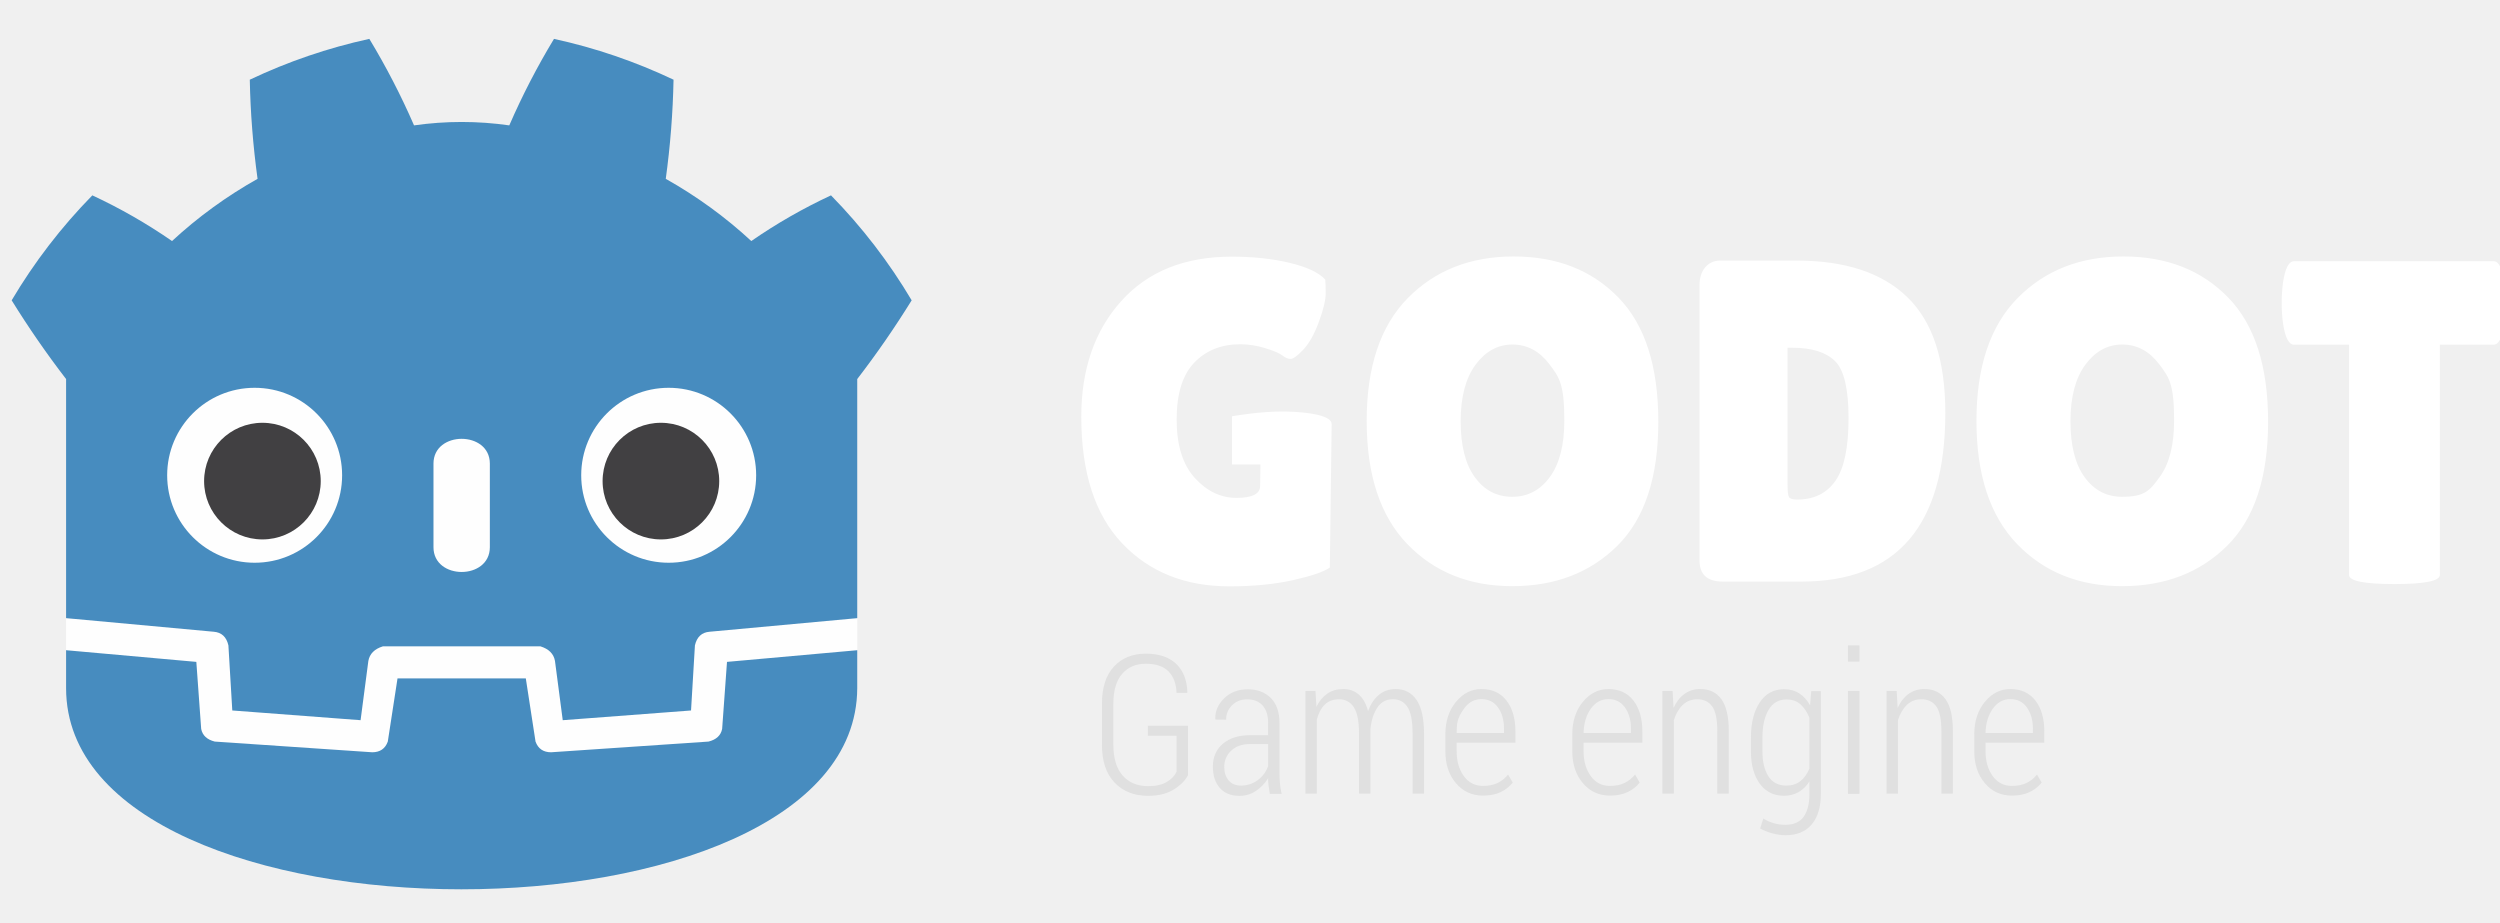
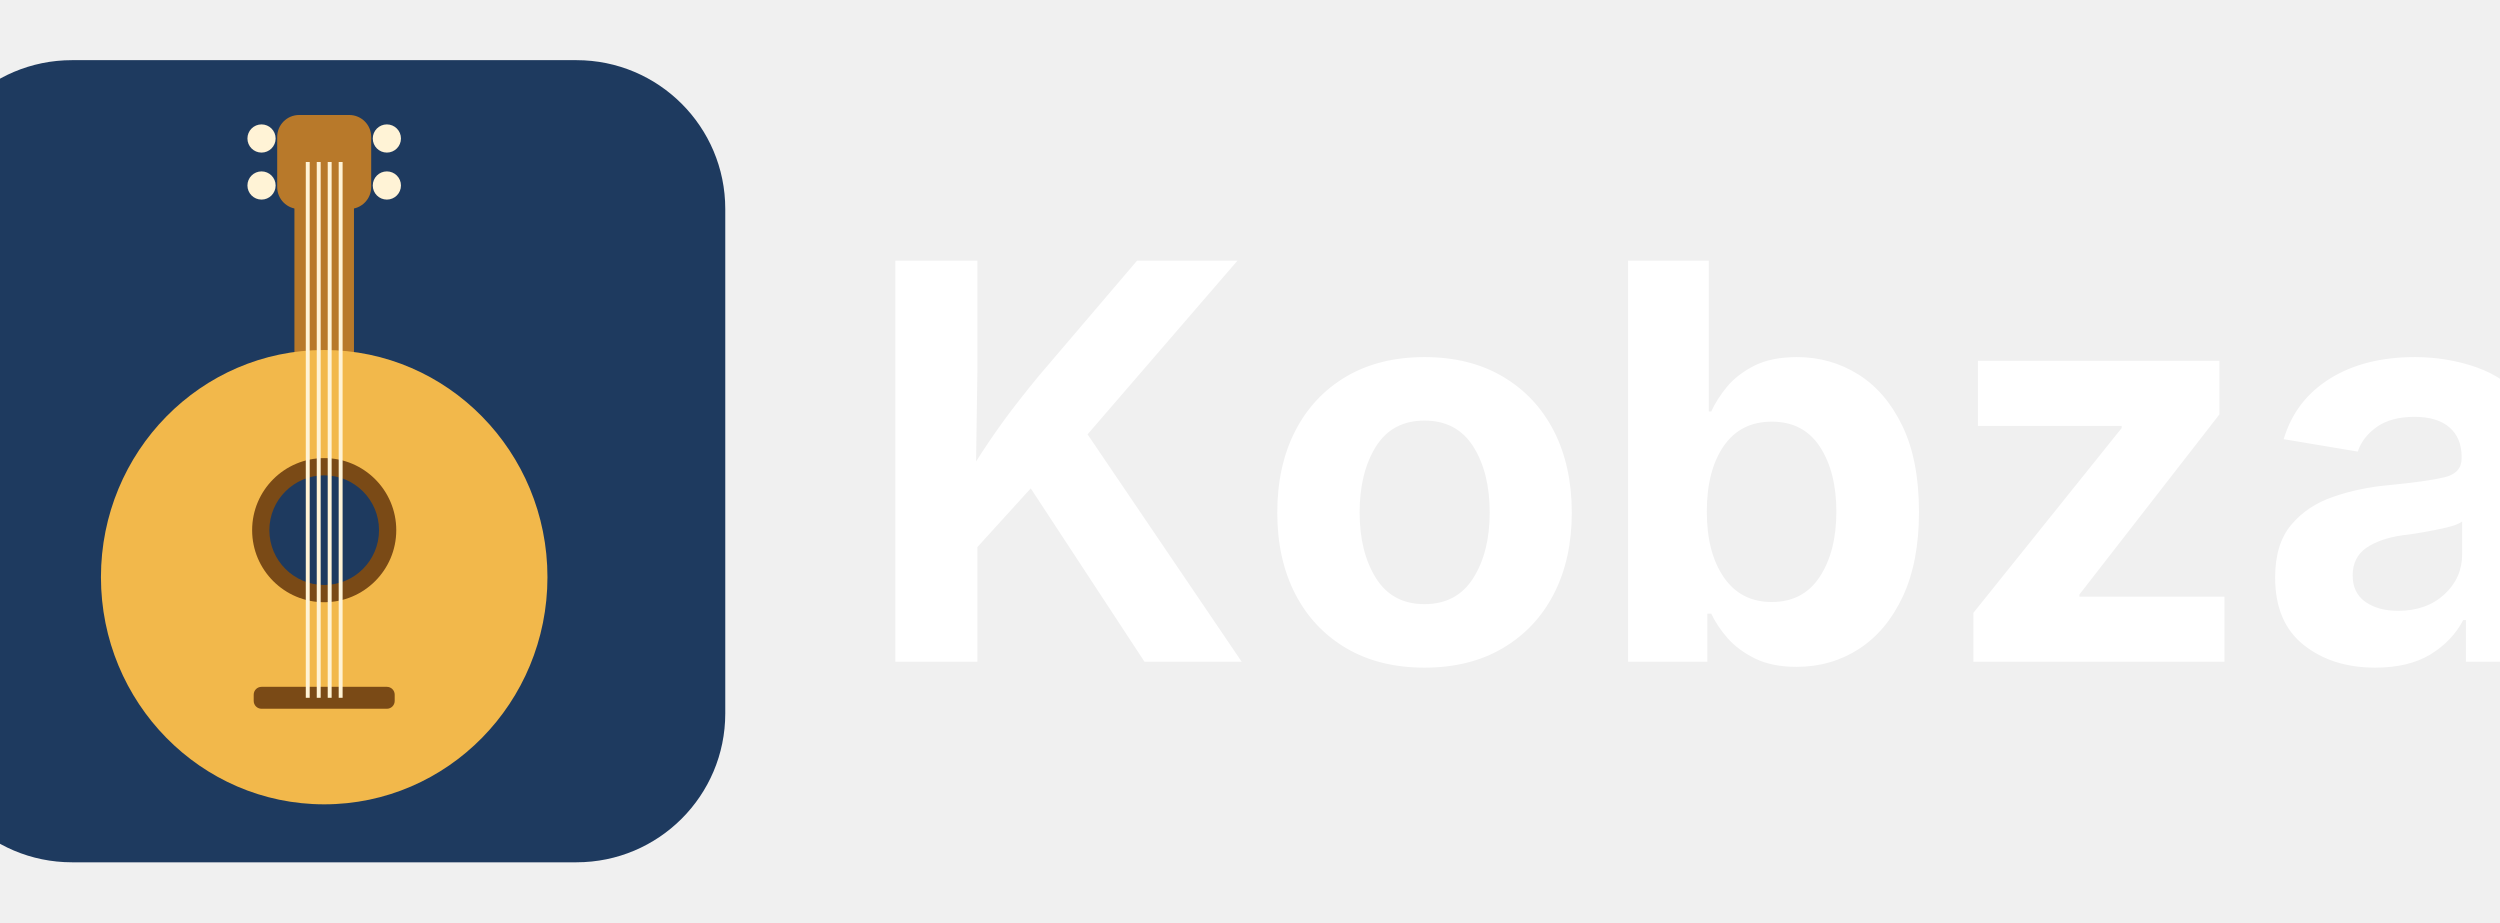
<svg xmlns="http://www.w3.org/2000/svg" width="187" height="69">
-   <path fill="#fff" d="M96.116 30.781c-1.847-.029-3.96.356-3.96.356v3.605h2.125l-.024 1.606q0 .893-1.767.894-1.767-.001-3.12-1.493-1.358-1.495-1.356-4.372 0-2.884 1.32-4.255 1.32-1.372 3.448-1.372a6.3 6.3 0 0 1 1.852.292q.96.291 1.287.546c.217.176.422.258.618.258q.29.002.94-.685.654-.687 1.169-2.074c.342-.929.514-1.64.514-2.145 0-.501-.011-.847-.034-1.029q-.72-.788-2.66-1.252-1.936-.464-4.338-.463-5.282 0-8.265 3.327-2.986 3.328-2.985 8.644 0 6.244 3.051 9.467 3.055 3.224 8.028 3.223 2.674 0 4.75-.463 2.075-.462 2.762-.943l.137-10.734c0-.623-1.646-.906-3.492-.938m17.018-5.01q-1.645 0-2.762 1.509-1.114 1.509-1.114 4.234 0 2.73 1.064 4.186 1.063 1.46 2.795 1.46t2.812-1.478q1.081-1.473 1.082-4.218c.001-2.745-.373-3.237-1.116-4.22q-1.114-1.473-2.761-1.473m-.017 18.074q-4.819 0-7.856-3.153-3.033-3.156-3.033-9.21 0-6.056 3.068-9.178 3.07-3.12 7.924-3.12 4.854-.002 7.837 3.072c1.991 2.045 2.985 5.146 2.985 9.294q0 6.224-3.053 9.263-3.053 3.032-7.872 3.032M133.71 26.01v10.26q0 .717.104.907.103.189.616.189 1.888 0 2.865-1.408.978-1.404.976-4.68-.001-3.278-1.01-4.27-1.013-.996-3.208-.998zm-6.585 15.917V21.348q-.001-.858.43-1.359.427-.496 1.114-.497h5.728q5.454.001 8.281 2.747 2.832 2.742 2.832 8.642 0 12.622-10.772 12.622h-5.864q-1.749.001-1.75-1.577m31.623-16.155q-1.648 0-2.763 1.509-1.113 1.509-1.113 4.234 0 2.73 1.063 4.186 1.062 1.46 2.795 1.46c1.733 0 2.093-.492 2.813-1.478q1.08-1.473 1.081-4.218c.001-2.745-.372-3.237-1.115-4.22q-1.114-1.473-2.761-1.473m-.018 18.074q-4.819 0-7.854-3.153-3.036-3.156-3.036-9.21 0-6.056 3.069-9.178 3.07-3.12 7.925-3.12 4.853-.002 7.837 3.072c1.99 2.045 2.984 5.146 2.984 9.294q0 6.224-3.053 9.263-3.053 3.032-7.872 3.032m23.773-.842c0 .454-1.13.685-3.395.685q-3.396-.001-3.397-.685v-17.22h-4.115q-.584.001-.823-1.58a11 11 0 0 1-.101-1.542q-.001-.787.1-1.543c.16-1.05.435-1.58.824-1.58h14.92q.584.002.825 1.58a11.6 11.6 0 0 1 0 3.086q-.242 1.58-.824 1.579h-4.014z" />
-   <path fill="#e0e0e0" d="M88.866 57.973q-.284.585-1.048 1.069-.764.486-1.942.486-1.554.002-2.503-.987-.946-.983-.947-2.833v-3.073q0-1.808.895-2.776c.596-.64 1.395-.966 2.392-.966q1.462.002 2.265.764.8.765.837 2.128l-.013.04h-.796q-.041-1.042-.61-1.612-.568-.565-1.683-.566-1.128 0-1.782.765-.652.762-.651 2.215v3.091q0 1.507.702 2.3.701.785 1.894.785.873.001 1.398-.313.526-.312.732-.763v-2.692h-2.144v-.748h3.004zm3.95.789q.708.001 1.26-.406.55-.41.777-1.04v-1.661H93.49q-.87 0-1.393.493a1.6 1.6 0 0 0-.522 1.22q0 .616.327 1.006.327.389.915.388m2.165.62a20 20 0 0 1-.097-.652 4 4 0 0 1-.03-.518 3 3 0 0 1-.906.945q-.555.374-1.238.373-.952 0-1.47-.591-.517-.594-.518-1.603 0-1.07.751-1.707.753-.636 2.038-.636h1.342v-.943q-.001-.815-.41-1.28-.415-.457-1.152-.459-.687 0-1.133.441a1.46 1.46 0 0 0-.442 1.078l-.797-.007-.014-.042q-.033-.865.659-1.544.69-.678 1.77-.677 1.064 0 1.719.646.65.653.651 1.86v3.767q0 .412.037.795a5 5 0 0 0 .127.753zm3.415-7.698.072 1.191a2.46 2.46 0 0 1 .808-.989q.505-.345 1.186-.345.697 0 1.17.408.475.408.697 1.237.284-.766.805-1.207.524-.438 1.259-.438 1.01 0 1.566.818.557.819.557 2.518v4.485h-.857v-4.5q-.001-1.413-.384-1.987-.383-.573-1.093-.574-.745-.002-1.165.637-.417.639-.511 1.605v4.82h-.853v-4.497q0-1.381-.393-1.97a1.25 1.25 0 0 0-1.096-.59q-.674.001-1.083.409t-.585 1.119v5.528h-.853v-7.679zm12.414.61q-.801 0-1.317.73c-.516.73-.522 1.089-.536 1.805h3.542v-.328q0-.952-.446-1.58-.449-.628-1.243-.627m.12 7.218q-1.24 0-2.03-.933-.787-.931-.787-2.382V54.92q0-1.454.79-2.42.792-.96 1.907-.959 1.206 0 1.872.858.67.86.67 2.31v.842h-4.395v.639q0 1.115.532 1.856.534.741 1.442.74.631 0 1.09-.22a2.25 2.25 0 0 0 .783-.632l.349.604a2.5 2.5 0 0 1-.9.708q-.548.264-1.322.265m9.375-7.218q-.804 0-1.32.73-.512.73-.535 1.805h3.543V54.5q0-.952-.447-1.58-.446-.629-1.241-.627m.12 7.218q-1.243 0-2.03-.933-.79-.932-.79-2.382V54.92q.001-1.454.79-2.42.794-.96 1.91-.959 1.205 0 1.872.858.668.86.668 2.31v.842h-4.395v.639q0 1.115.535 1.856.53.741 1.44.74.632 0 1.088-.22a2.3 2.3 0 0 0 .787-.632l.347.604a2.5 2.5 0 0 1-.9.708q-.548.264-1.322.265m4.684-7.828.07 1.269q.306-.677.814-1.044a1.97 1.97 0 0 1 1.19-.368q1.028 0 1.576.763.552.764.551 2.374v4.684h-.858v-4.677q0-1.314-.384-1.845-.382-.534-1.113-.533-.655-.001-1.095.43-.441.426-.66 1.144v5.481h-.852v-7.678zm6.72 4.523q0 1.17.447 1.86.445.697 1.348.696.617.001 1.044-.335.424-.338.673-.935V53.69q-.24-.614-.655-.994-.415-.376-1.047-.377-.902 0-1.355.786-.456.79-.455 2.053zm-.86-1.05q0-1.631.66-2.62.659-.984 1.825-.984c.43 0 .81.105 1.132.316.324.207.592.51.807.895l.083-1.068h.723v7.686q0 1.475-.686 2.286c-.46.537-1.111.81-1.953.81q-.454-.001-.976-.14a4 4 0 0 1-.927-.365l.236-.748a2.9 2.9 0 0 0 .774.347 3 3 0 0 0 .879.124q.916 0 1.355-.587.44-.592.44-1.727v-.93a2.3 2.3 0 0 1-.802.795 2.15 2.15 0 0 1-1.1.276q-1.157 0-1.813-.906-.657-.905-.658-2.41zm8.12 4.226h-.862v-7.7h.862zm0-9.892h-.862v-1.213h.862zm2.782 2.193.07 1.269q.307-.677.813-1.044a2 2 0 0 1 1.19-.368q1.03 0 1.58.763.55.764.549 2.374v4.684h-.858v-4.677q0-1.314-.384-1.845-.383-.534-1.114-.533-.654-.001-1.093.43-.441.426-.66 1.144v5.481h-.853v-7.678zm8.499.61q-.804 0-1.317.73-.514.73-.537 1.805h3.543V54.5q0-.952-.446-1.58-.447-.629-1.243-.627m.122 7.218q-1.245 0-2.03-.933-.789-.932-.788-2.382V54.92q0-1.454.79-2.42.792-.96 1.906-.959 1.207 0 1.875.858.666.86.667 2.31v.842h-4.396v.639q.002 1.115.534 1.856.531.741 1.442.74.63 0 1.087-.22a2.25 2.25 0 0 0 .787-.632l.348.604a2.5 2.5 0 0 1-.9.708q-.548.264-1.322.265" />
-   <g fill="#fefefe" transform="translate(-2.69 -2.69)scale(.0727)">
-     <path d="M105 673v33q407 354 814 0v-33z" />
-     <path fill="#478cbf" d="m105 673 152 14q12 1 15 14l4 67 132 10 8-61q2-11 15-15h162q13 4 15 15l8 61 132-10 4-67q3-13 15-14l152-14V427q30-39 56-81-35-59-83-108-43 20-82 47-40-37-88-64 7-51 8-102-59-28-123-42-26 43-46 89-49-7-98 0-20-46-46-89-64 14-123 42 1 51 8 102-48 27-88 64-39-27-82-47-48 49-83 108 26 42 56 81zm0 33v39c0 276 813 276 814 0v-39l-134 12-5 69q-2 10-14 13l-162 11q-12 0-16-11l-10-65H446l-10 65q-4 11-16 11l-162-11q-12-3-14-13l-5-69z" />
-     <path d="M483 600c0 34 58 34 58 0v-86c0-34-58-34-58 0z" />
-     <circle cx="725" cy="526" r="90" />
-     <circle cx="299" cy="526" r="90" />
+   <g transform="translate(-5.75 4.5)scale(0.0585938)">
+     <rect width="1024" height="1024" rx="190" fill="#1e3a5f" />
+     <rect x="452" y="70" width="120" height="120" rx="28" fill="#b8792a" />
+     <circle cx="432" cy="100" r="18" fill="#fff3d6" />
+     <circle cx="432" cy="160" r="18" fill="#fff3d6" />
+     <circle cx="592" cy="100" r="18" fill="#fff3d6" />
+     <circle cx="592" cy="160" r="18" fill="#fff3d6" />
+     <rect x="474" y="170" width="76" height="350" fill="#b8792a" />
+     <ellipse cx="512" cy="660" rx="285" ry="290" fill="#f2b84b" />
+     <circle cx="512" cy="600" r="92" fill="#7a4a16" />
+     <circle cx="512" cy="600" r="70" fill="#1e3a5f" />
+     <rect x="422" y="800" width="180" height="28" rx="10" fill="#7a4a16" />
+     <path stroke="#fff3d6" stroke-width="5" d="M491 130V814 M505 130V814 M519 130V814 M533 130V814" />
  </g>
-   <g fill="#414042" transform="translate(-2.69 -2.69)scale(.0727)">
-     <circle cx="307" cy="532" r="60" />
-     <circle cx="717" cy="532" r="60" />
-   </g>
+   <path fill="#fff" d="M66.97 49.5V19.5H73.11V27.69L73.01 34.52Q74 32.95 75.1 31.44Q76.21 29.93 77.7 28.12L85.05 19.5H92.56L81.35 32.49L92.88 49.5H85.61L77.1 36.53L73.11 40.92V49.5ZM106.55 49.94Q103.17 49.94 100.69 48.48Q98.22 47.02 96.88 44.42Q95.54 41.81 95.54 38.35Q95.54 34.86 96.88 32.24Q98.22 29.63 100.69 28.17Q103.17 26.71 106.55 26.71Q109.94 26.71 112.41 28.17Q114.89 29.63 116.23 32.24Q117.57 34.86 117.57 38.35Q117.57 41.81 116.23 44.42Q114.89 47.02 112.41 48.48Q109.94 49.94 106.55 49.94ZM106.55 45.19Q108.97 45.19 110.2 43.24Q111.43 41.29 111.43 38.33Q111.43 35.35 110.2 33.4Q108.97 31.46 106.55 31.46Q104.14 31.46 102.92 33.4Q101.7 35.35 101.7 38.33Q101.7 41.29 102.92 43.24Q104.14 45.19 106.55 45.19ZM134.38 49.88Q132.55 49.88 131.28 49.26Q130.01 48.63 129.21 47.72Q128.42 46.8 128 45.9H127.71V49.5H121.78V19.5H127.82V30.78H128Q128.4 29.89 129.17 28.94Q129.95 28 131.23 27.35Q132.51 26.71 134.42 26.71Q136.92 26.71 138.99 28Q141.06 29.29 142.3 31.86Q143.54 34.44 143.54 38.29Q143.54 42.03 142.33 44.62Q141.12 47.2 139.05 48.54Q136.98 49.88 134.38 49.88ZM132.53 45.03Q134.88 45.03 136.12 43.14Q137.36 41.24 137.36 38.27Q137.36 35.31 136.13 33.42Q134.9 31.54 132.53 31.54Q130.19 31.54 128.93 33.37Q127.67 35.2 127.67 38.27Q127.67 41.33 128.94 43.18Q130.21 45.03 132.53 45.03ZM147.61 49.5V45.84L158.7 32.02V31.86H147.95V26.99H166.01V31L155.54 44.47V44.63H166.39V49.5ZM177.67 49.94Q174.45 49.94 172.31 48.24Q170.18 46.54 170.18 43.2Q170.18 40.68 171.39 39.25Q172.59 37.82 174.53 37.16Q176.46 36.49 178.67 36.29Q181.57 36.01 182.85 35.7Q184.13 35.39 184.13 34.28V34.18Q184.13 32.75 183.21 31.96Q182.3 31.18 180.61 31.18Q178.86 31.18 177.79 31.93Q176.72 32.69 176.36 33.78L170.82 32.85Q171.69 29.93 174.28 28.32Q176.86 26.71 180.63 26.71Q183.04 26.71 185.23 27.47Q187.41 28.24 188.79 29.92Q190.17 31.6 190.17 34.34V49.5H184.45V46.38H184.25Q183.43 47.95 181.8 48.95Q180.16 49.94 177.67 49.94ZM179.38 45.69Q181.49 45.69 182.83 44.47Q184.17 43.24 184.17 41.45V39.01Q183.81 39.27 182.99 39.46Q182.18 39.65 181.27 39.81Q180.37 39.96 179.7 40.04Q178.03 40.28 177 40.98Q175.98 41.69 175.98 43.04Q175.98 44.35 176.93 45.02Q177.89 45.69 179.38 45.69Z" />
</svg>
